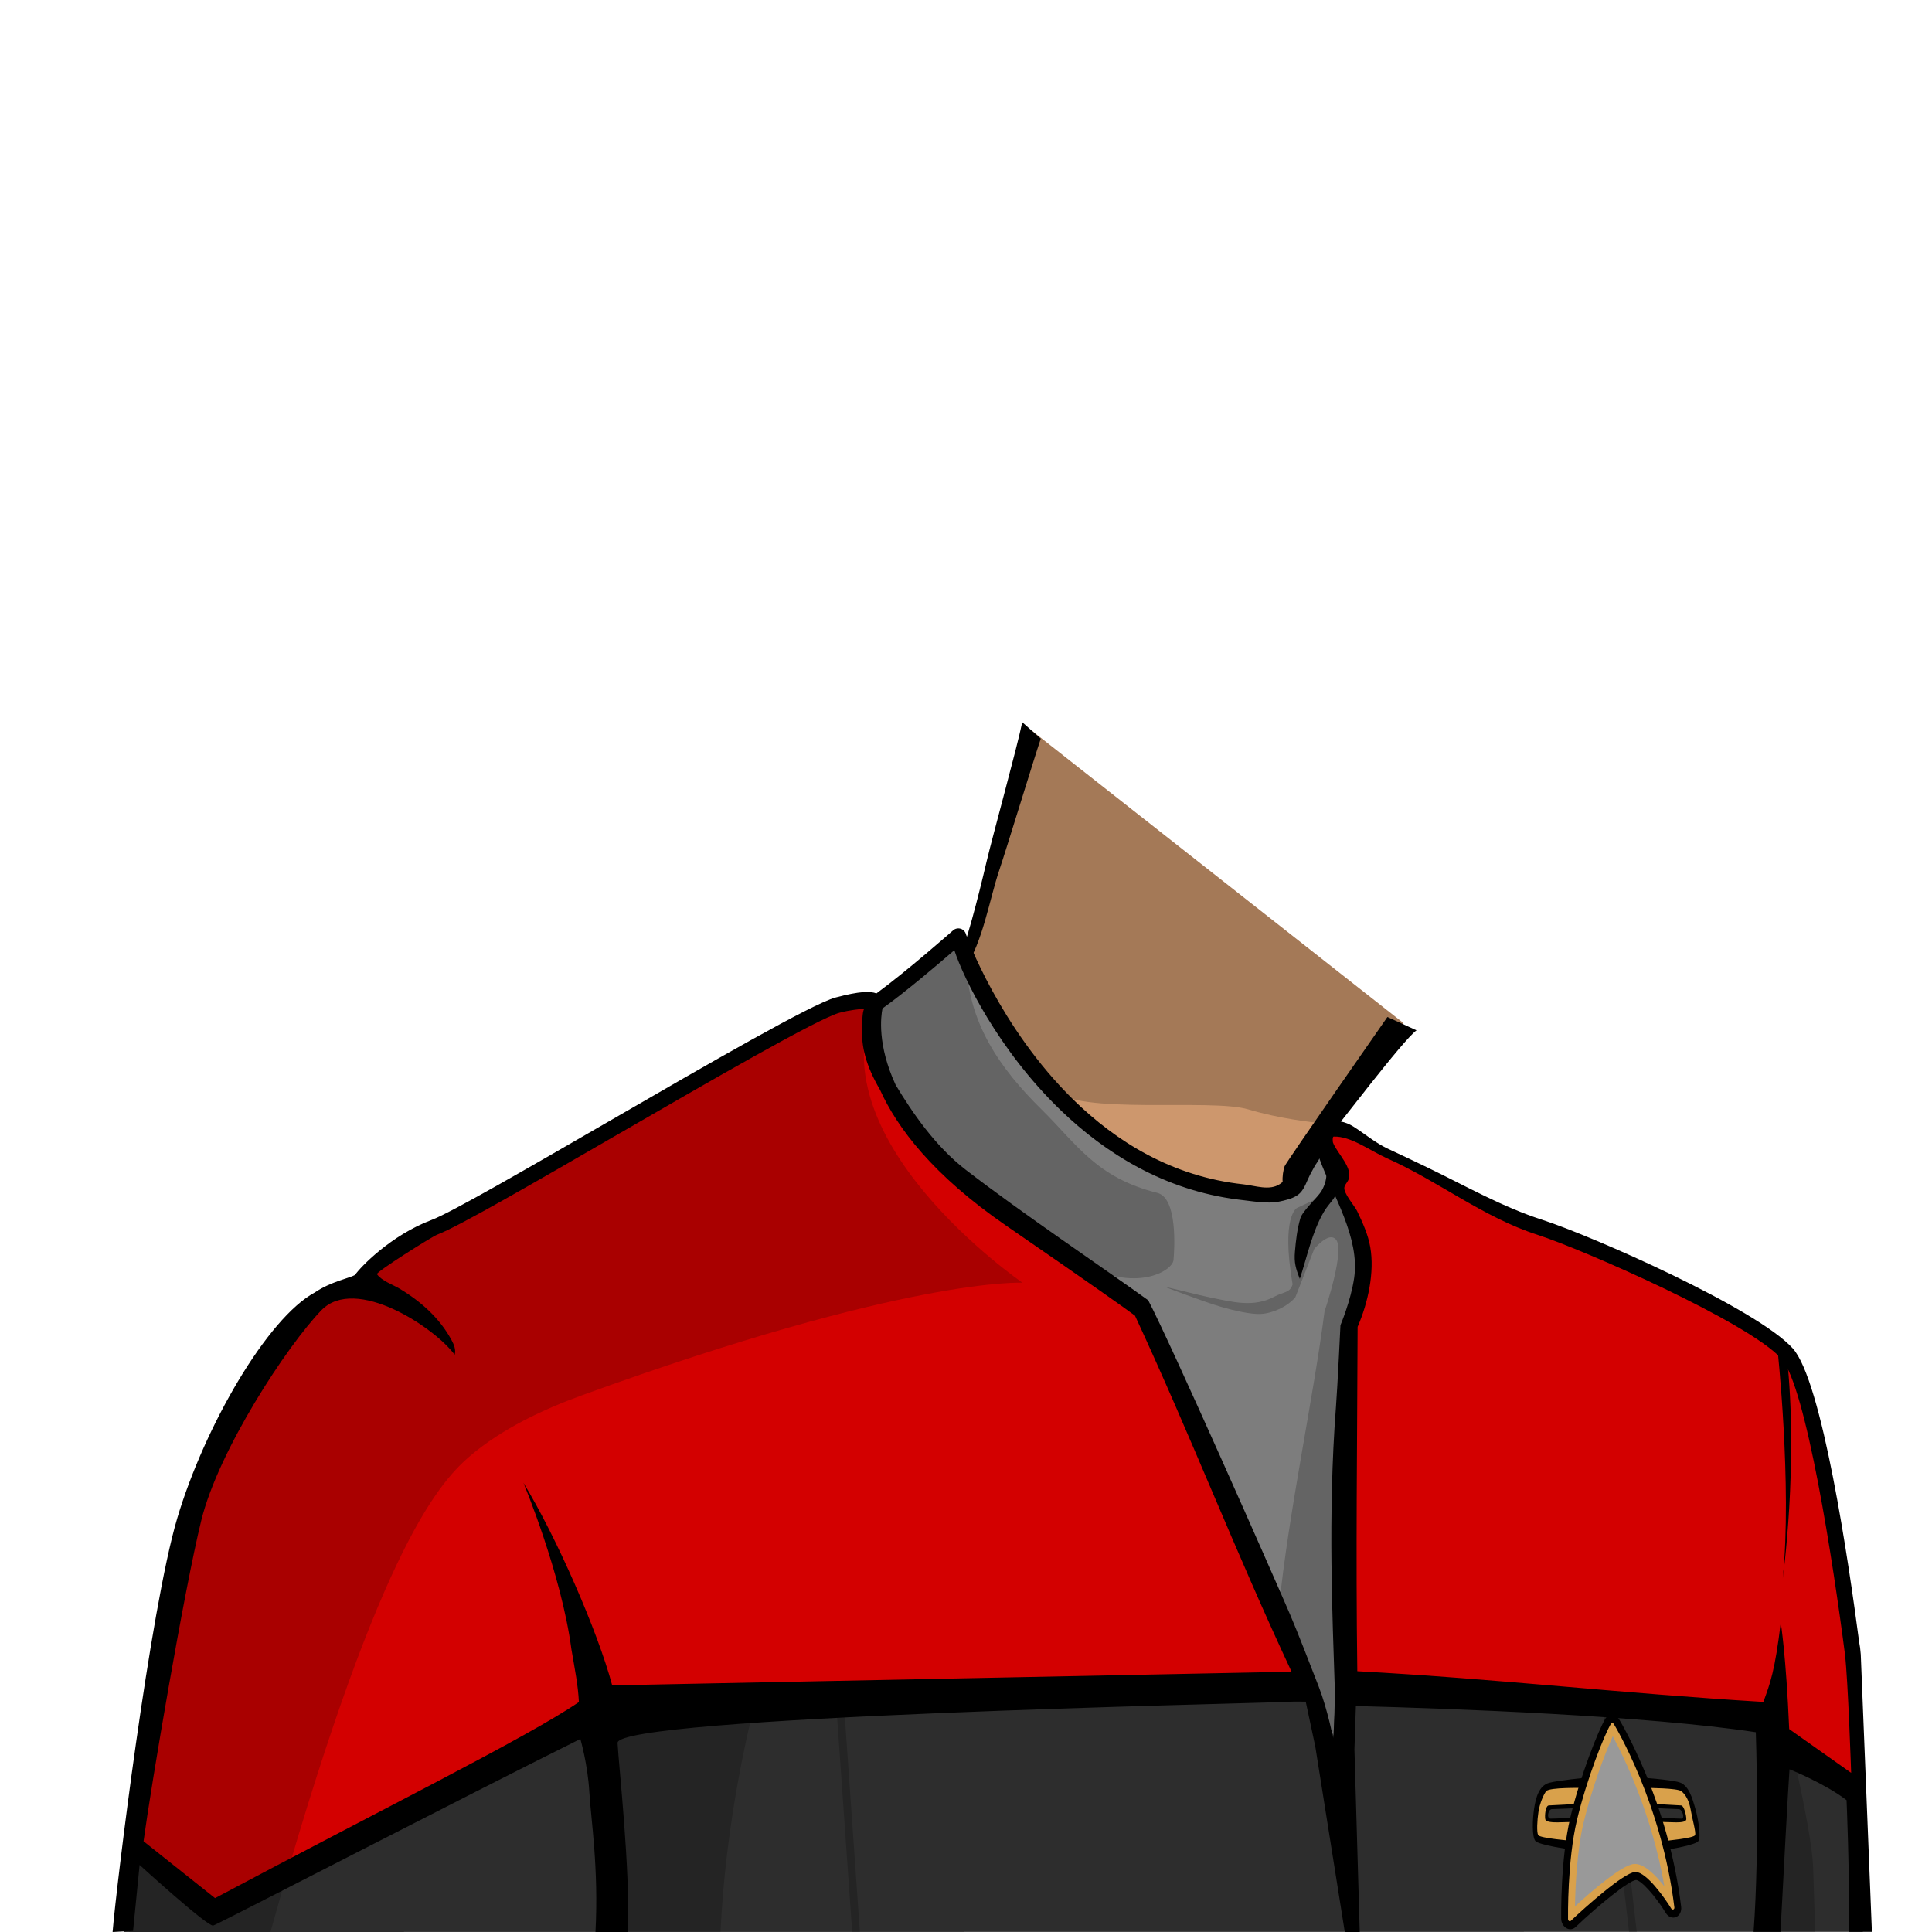
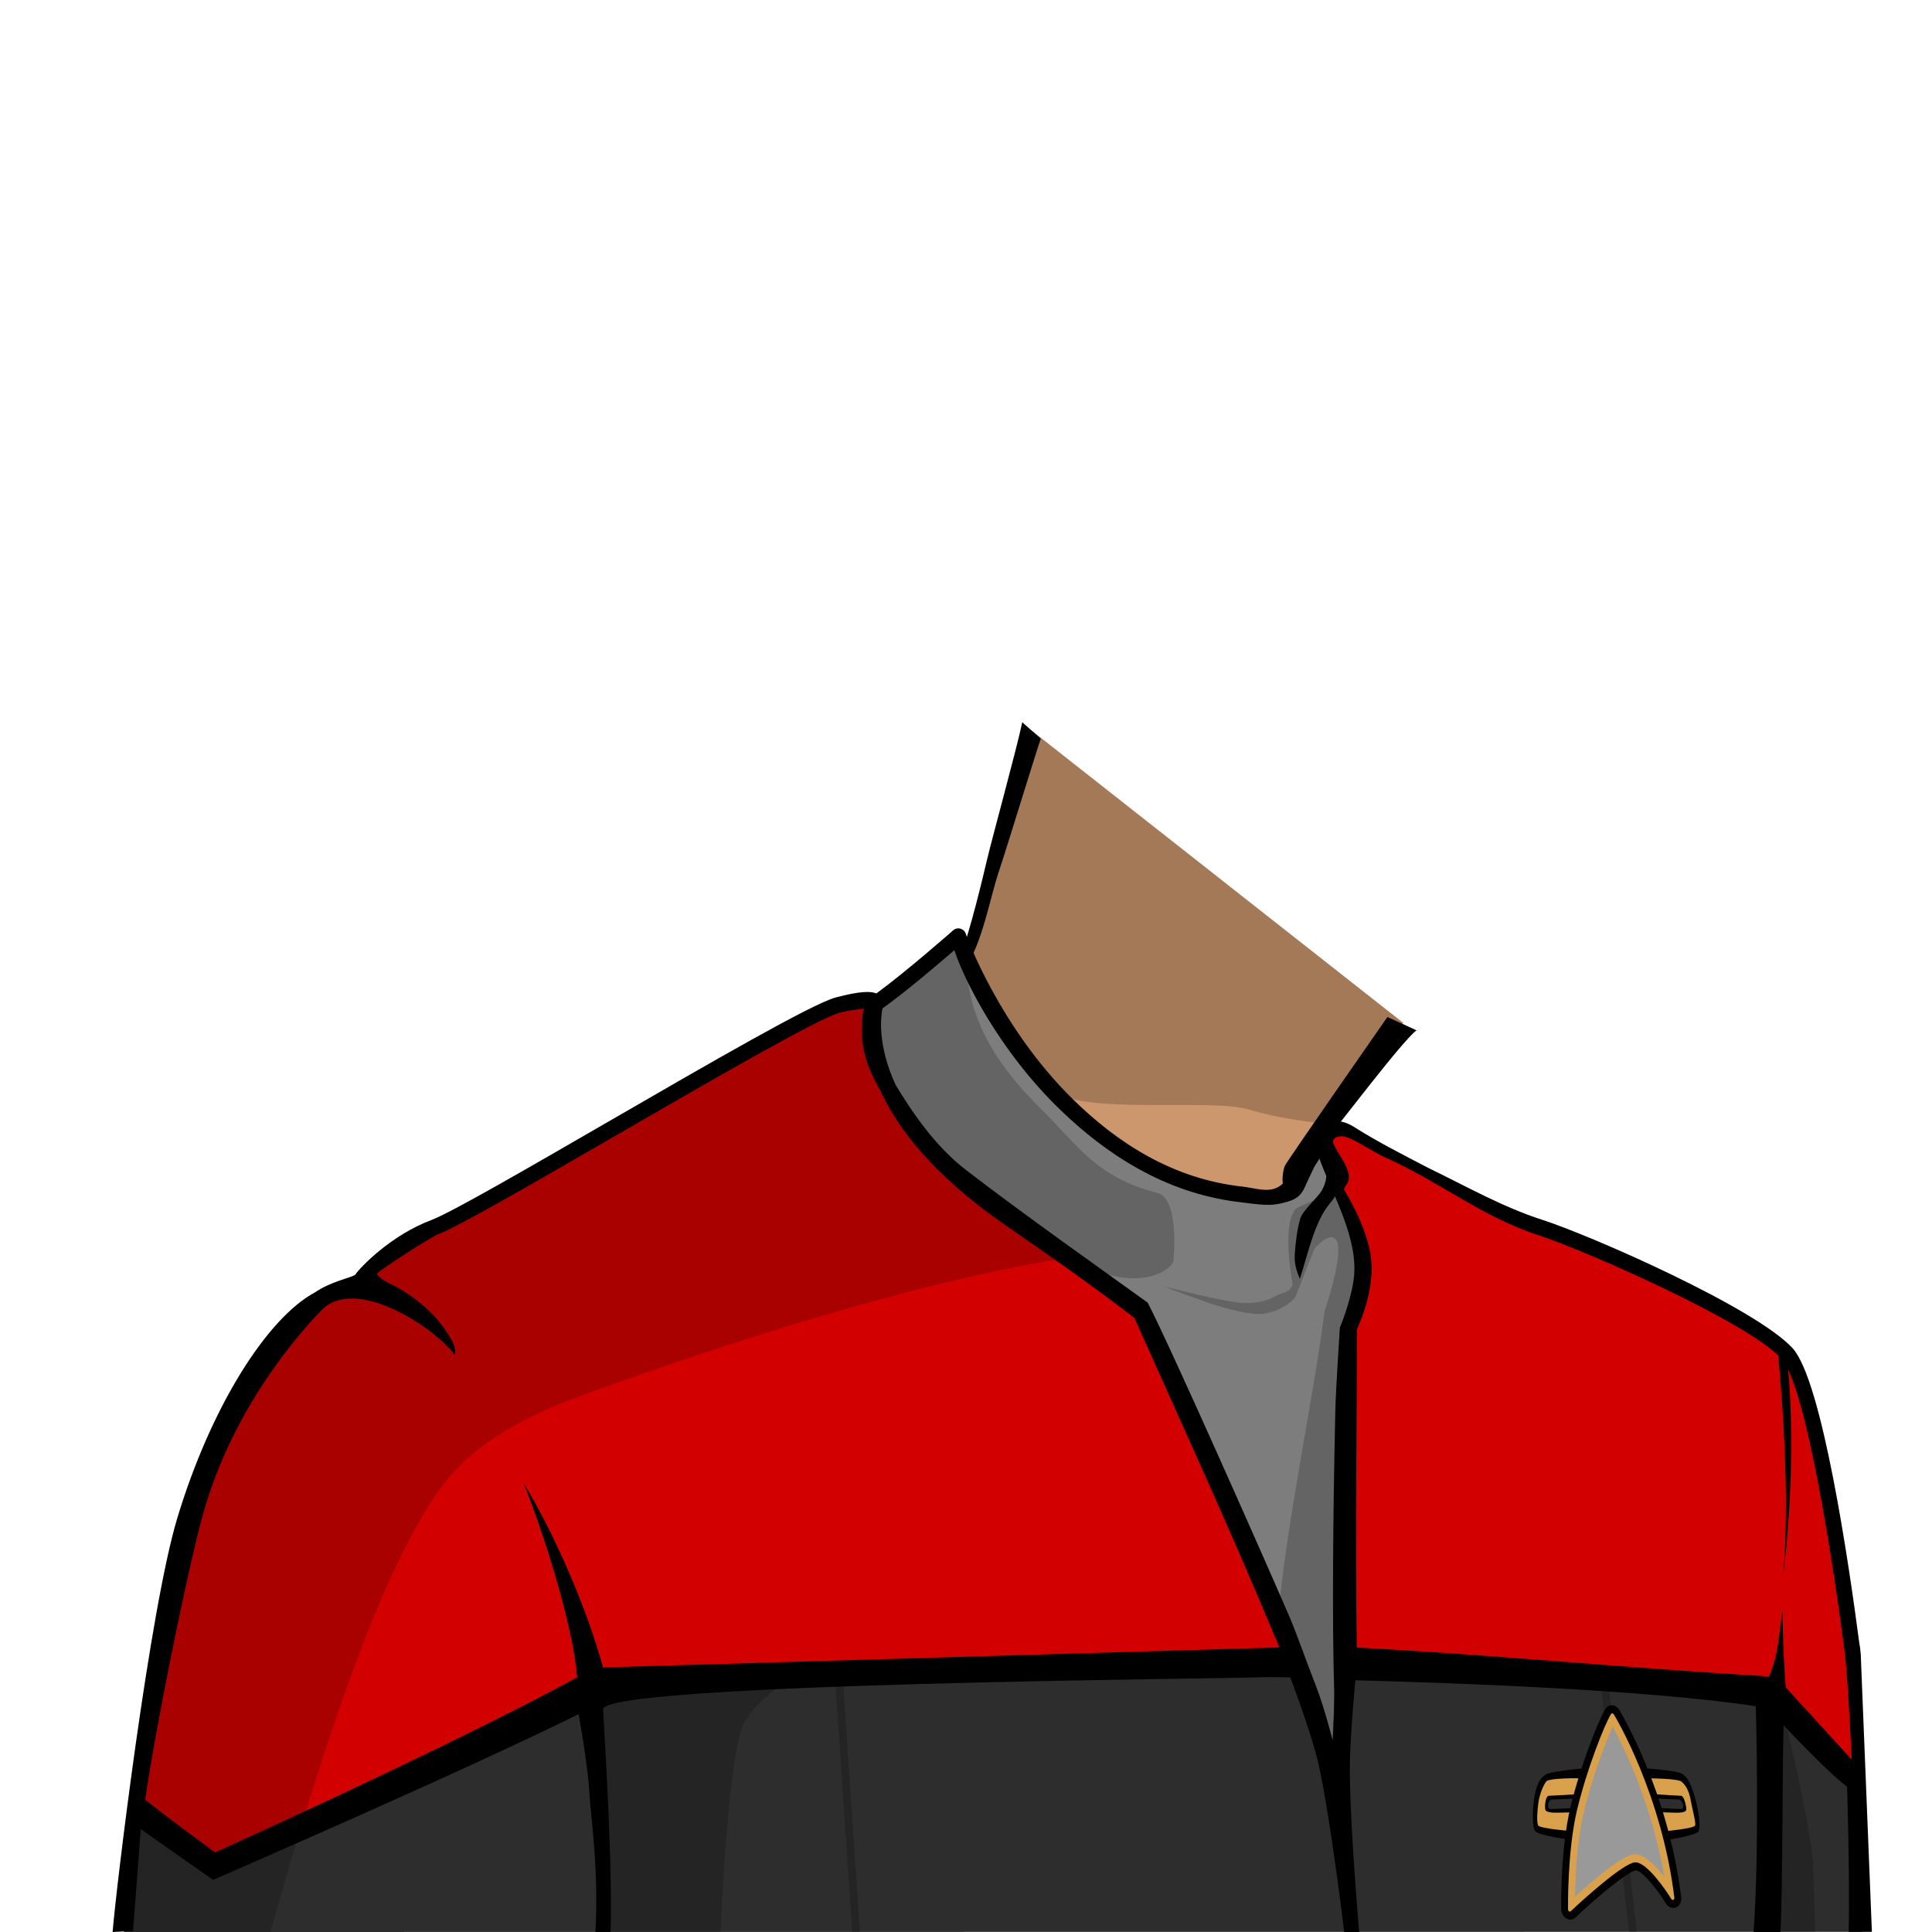
<svg xmlns="http://www.w3.org/2000/svg" version="1.1" id="svg171226" width="400" height="400" viewBox="0 0 400 400" xml:space="preserve">
  <defs id="defs171230" />
  <g id="layer1">
    <path d="m 213.633,151.294 -13.549,47.147 c 0,0 12.427,24.853 21.464,31.491 9.037,6.636 24.148,15.816 35.021,17.228 l 3.671,3.671 2.825,-2.824 5.224,-2.259 3.813,-10.875 18.428,-23.087 z" style="display:inline;fill:#cd976d;fill-opacity:1;fill-rule:nonzero;stroke:none;stroke-width:1.333" id="path171974" />
    <path d="m 200.083,198.441 c 0,0 12.867,21.571 17.836,27.064 4.969,5.493 32.696,1.831 40.543,4.185 6.339,1.901 13.099,2.665 15.471,2.891 l 16.597,-20.793 -76.897,-60.493 z" style="display:inline;opacity:0.2;fill:#000000;fill-opacity:1;fill-rule:nonzero;stroke:none;stroke-width:1.333" id="path171984" />
    <path d="m 211.645,149.528 c -1.011,4.997 -6.2,23.825 -7.369,28.788 -0.956,4.064 -1.957,8.119 -3.072,12.143 -0.516,1.859 -1.075,3.703 -1.633,5.549 -0.187,0.616 -0.955,1.863 -0.881,2.475 0.02,0.169 0.807,2.383 1.111,1.937 3.688,-5.387 5.037,-14.187 7.127,-20.381 1.491,-4.419 7.061,-22.687 8.552,-27.104 0,0 -3.833,-3.407 -3.833,-3.407" style="display:inline;fill:#000000;fill-opacity:1;fill-rule:nonzero;stroke:none;stroke-width:1.333" id="path171994" />
    <path d="m 293.276,213.319 c -2.837,2.044 -16.283,19.912 -18.592,22.531 -1.879,2.131 -4.417,10.851 -7.529,10.948 -2.104,0.065 -1.741,-3.725 -1.193,-5.332 0.263,-0.769 21.288,-30.909 21.288,-30.909 0,0 6.027,2.763 6.027,2.763" style="display:inline;fill:#000000;fill-opacity:1;fill-rule:nonzero;stroke:none;stroke-width:1.333" id="path171998" />
  </g>
  <g id="g171234" style="display:inline">
-     <path d="m 275.463,349.223 c 75.852,1.569 89.453,6.8 89.453,6.8 l 5.232,6.279 14.532,6.804 -0.871,-26.573 c -1.525,-11.003 -6.343,-44.999 -8.672,-52.571 -2.789,-9.065 -4.292,-11.159 -12.445,-16.04 -8.155,-4.881 -35.089,-19.295 -45.549,-21.619 -10.461,-2.325 -26.816,-12.736 -37.04,-17.079 l -6.471,-0.425 3.707,6.798 -0.299,2.287 c 0,0 4.841,12.761 6.261,16.736 1.42,3.976 -3.407,11.073 -3.407,11.073 l -5.679,65.869 -36.059,-64.733 -3.407,-4.543 c 0,0 -15.332,-8.517 -37.477,-27.54 -22.147,-19.024 -15.724,-34.069 -15.724,-34.069 l -0.088,-0.687 -0.775,0.516 -6.277,0.465 -40.913,21.155 -38.588,22.548 -11.856,6.044 -6.741,6.277 -9.46,6.824 C 55.016,282.271 47.656,295.124 41.881,310.732 l -15.188,70.924 c 0,0 12.671,12.299 18.199,12.121 10.294,-0.332 52.029,-20.011 72.066,-37.23 0,0 82.652,-8.893 158.505,-7.324" style="fill:#d30000;fill-opacity:1;fill-rule:nonzero;stroke:none;stroke-width:1.333" id="path171958" />
-     <path d="M 384.68,369.105 385.69,399.967 25.665,400 27.658,382.559 c 0,0 15.358,12.574 17.898,12.688 3.543,0.159 44.089,-23.391 71.401,-38.7 0,0 82.653,-8.893 158.505,-7.324 75.853,1.569 89.455,6.801 89.455,6.801 l 5.231,6.277 z" style="fill:#2d2d2d;fill-opacity:1;fill-rule:nonzero;stroke:none;stroke-width:1.333" id="path171962" />
-     <path d="m 196.989,241.882 c 22.145,19.023 37.477,27.54 37.477,27.54 l 3.408,4.543 38.259,85.397 3.477,-86.532 c 0,0 4.827,-7.099 3.407,-11.073 -1.42,-3.975 -6.26,-16.737 -6.26,-16.737 l 0.297,-2.285 -4.085,-7.177 -0.565,0.152 -4.115,10.039 -5.225,2.259 -2.824,-0.134 -3.672,-0.713 c -10.873,-1.412 -25.983,-10.591 -35.02,-17.228 -9.039,-6.637 -21.465,-31.491 -21.465,-31.491 -0.496,-1.461 -1.316,-2.621 -2.245,-3.816 l -12.553,9.764 -4.107,2.737 0.089,0.687 c 0,0 -6.423,15.047 15.723,34.069" style="fill:#7d7d7d;fill-opacity:1;fill-rule:nonzero;stroke:none;stroke-width:1.333" id="path171966" />
+     <path d="m 365.874,352.67 4.274,9.632 14.532,6.804 -0.871,-26.573 c -1.525,-11.003 -6.343,-44.999 -8.672,-52.571 -2.789,-9.065 -4.292,-11.159 -12.445,-16.04 -8.155,-4.881 -35.089,-19.295 -45.549,-21.619 -10.461,-2.325 -26.816,-12.736 -37.04,-17.079 l -6.471,-0.425 3.707,6.798 -0.299,2.287 c 0,0 4.841,12.761 6.261,16.736 1.42,3.976 -3.407,11.073 -3.407,11.073 0,0 -6.927,7.89 -17.176,7.905 -9.221,0.014 -24.562,-6.769 -24.562,-6.769 l -3.407,-4.543 c 0,0 -15.332,-8.517 -37.477,-27.54 -22.147,-19.024 -15.724,-34.069 -15.724,-34.069 l -0.088,-0.687 -0.775,0.516 -6.277,0.465 -40.913,21.155 -38.588,22.548 -11.856,6.044 -6.741,6.277 -9.46,6.824 C 55.016,282.271 47.656,295.124 41.881,310.732 l -15.188,70.924 c 0,0 13.151,7.029 18.678,6.851 10.294,-0.332 56.341,-19.532 76.377,-36.751" style="fill:#d30000;fill-opacity:1;fill-rule:nonzero;stroke:none;stroke-width:1.333" id="path171958" />
+     <path d="M 384.68,369.105 385.69,399.967 25.665,400 28.616,377.289 c 0,0 14.16,9.939 16.7,10.053 3.543,0.159 49.717,-21.355 77.03,-36.664 0,0 76.785,-8.295 152.637,-6.725 75.853,1.569 91.131,6.682 91.131,6.682 l 4.512,5.439 z" style="fill:#2d2d2d;fill-opacity:1;fill-rule:nonzero;stroke:none;stroke-width:1.333" id="path171962" />
+     <path d="m 196.989,241.882 c 22.145,19.023 37.477,27.54 37.477,27.54 l 3.408,4.543 38.005,87.091 3.731,-88.226 c 0,0 4.827,-7.099 3.407,-11.073 -1.42,-3.975 -6.26,-16.737 -6.26,-16.737 l 0.297,-2.285 -4.085,-7.177 -0.565,0.152 -4.115,10.039 -5.225,2.259 -2.824,-0.134 -3.672,-0.713 c -10.873,-1.412 -25.983,-10.591 -35.02,-17.228 -9.039,-6.637 -21.465,-31.491 -21.465,-31.491 -0.496,-1.461 -1.316,-2.621 -2.245,-3.816 l -12.553,9.764 -4.107,2.737 0.089,0.687 c 0,0 -6.423,15.047 15.723,34.069" style="fill:#7d7d7d;fill-opacity:1;fill-rule:nonzero;stroke:none;stroke-width:1.333" id="path171966" />
    <path d="m 276.073,242.231 c 0.331,0.753 0.6,1.593 0.683,2.789 0.224,3.213 -1.1,3.249 -2.696,5.944 -2.387,4.032 -3.481,9.401 -4.947,13.809 -0.872,-2.219 -1.201,-3.377 -1.008,-5.648 0.196,-2.313 0.449,-4.564 1.104,-6.844 0.465,-1.623 3.623,-4.367 4.415,-5.741 1.599,-2.768 0.995,-5.079 0.372,-8.043 0.239,0.32 0.437,0.327 0.74,0.593 0.36,1.305 0.901,2.147 1.337,3.14" style="fill:#000000;fill-opacity:1;fill-rule:nonzero;stroke:none;stroke-width:1.333" id="path172002" />
    <path d="m 367.954,278.712 c 0,0 3.129,28.845 1.144,48.113 0,0 3.301,-23.672 0.824,-46.241 z" style="fill:#000000;fill-opacity:1;fill-rule:nonzero;stroke:none;stroke-width:1.333" id="path172006" />
-     <path id="path172010" style="fill:#000000;fill-opacity:1;fill-rule:nonzero;stroke:none;stroke-width:1.333" d="m 198.072,192.248 c -0.268,0.058 -0.52,0.182 -0.732,0.369 -0.101,0.089 -9.604,8.461 -15.891,13.061 -1.175,-0.487 -3.411,-0.499 -8.445,0.844 -4.851,1.295 -26.263,13.679 -46.969,25.656 -16.791,9.712 -32.651,18.886 -36.656,20.389 -8.445,3.167 -14.804,9.809 -15.879,11.402 -1.077,0.637 -5.048,1.384 -8.318,3.619 -9.856,5.313 -22.83,27.761 -28.479,46.727 C 31.055,333.28 24.036,390.946 23.314,400 l 4.236,-0.215 1.354,-13.666 c 0,0 13.934,12.704 15.221,12.553 0.62,-0.073 51.615,-26.514 76.031,-38.637 0,0 1.522,5.183 1.861,10.984 0.34,5.801 1.955,15.71 1.27,28.98 h 6.717 c 0.49,-13.112 -1.865,-34.014 -2.146,-39.131 -0.302,-5.482 131.389,-8.16 138.363,-8.508 0.876,-0.044 1.664,-0.088 4.119,-0.046 l 1.982,9.304 L 278.426,400 h 3.094 l -1.097,-37.837 0.3,-8.948 c 19.773,0.51 60.207,1.992 82.8,5.424 0,0 0.826,23.996 -0.463,41.328 h 5.574 c 0.484,-9.216 1.593,-30.139 1.863,-33.656 0,0 7.277,2.904 11.811,6.391 0,0 0.671,14.695 0.459,27.266 h 4.791 l -2.305,-57.434 c -0.073,-1.019 -0.189,-1.865 -0.332,-2.562 -2.157,-16.449 -7.678,-54.121 -13.764,-60.818 -7.536,-8.299 -41.549,-23.283 -51.865,-26.611 -8.256,-2.663 -15.869,-7.013 -23.65,-10.775 -2.757,-1.332 -5.524,-2.645 -8.299,-3.939 -2.576,-1.201 -4.797,-3.113 -7.195,-4.625 -1.403,-0.875 -3.832,-1.678 -5.293,-0.541 -1.989,1.547 -3.576,3.565 -4.844,5.73 -1.601,2.331 -2.625,5.123 -5.014,6.742 -2.155,1.461 -5.133,0.327 -7.578,0.065 -14.741,-1.584 -26.368,-8.879 -35.191,-17.516 -15.285,-14.962 -22.157,-33.949 -22.232,-34.244 -0.14,-0.549 -0.556,-0.986 -1.098,-1.154 -0.273,-0.084 -0.556,-0.093 -0.824,-0.035 z m -0.486,4.477 c 1.878,5.77 9.131,20.718 22.01,33.129 9.29,8.952 21.507,16.584 36.746,18.5 5.148,0.647 6.744,0.886 9.359,0.232 1.229,-0.307 2.524,-0.666 3.43,-1.553 1,-0.979 1.462,-2.604 2.104,-3.828 0.331,-0.632 0.67,-1.259 1.02,-1.879 0.116,-0.205 0.957,-1.33 0.889,-1.52 2.797,7.711 8.445,16.426 7.219,24.789 -0.695,4.732 -2.834,9.769 -2.834,9.769 0,0 -0.606,12.671 -0.936,16.971 -1.718,22.382 -0.657,44.682 -0.267,57.388 0.122,3.962 -0.16,9.277 -0.273,11.085 -0.017,0.277 -1.172,-5.844 -3.034,-10.639 -2.016,-5.19 -4.464,-11.505 -5.942,-14.948 -3.732,-8.696 -24.572,-55.866 -29.347,-65.009 -9.152,-6.614 -26.056,-17.973 -37.76,-27.002 -6.407,-4.941 -11.178,-12.017 -14.542,-17.603 -3.816,-8.269 -3.059,-14.164 -2.719,-15.82 4.791,-3.425 11.592,-9.217 14.879,-12.062 z m -18.669,12.108 c -0.425,0.848 -0.379,2.751 -0.434,4.118 -0.147,3.679 0.725,7.559 3.699,12.651 3.573,7.921 11.018,17.746 26.092,28.125 18.396,12.667 24.64,17.118 26.709,18.662 0.012,0.028 0.024,0.053 0.039,0.08 11.633,25.052 20.602,48.458 32.382,73.641 L 126.75,348.939 c -3.002,-11.223 -11.587,-30.82 -18.375,-41.928 0,0 7.842,18.711 9.93,34.447 0.759,4.437 1.374,7.453 1.549,10.938 -10.854,7.391 -40.471,22.025 -75.328,40.594 L 29.721,381.217 c 1.511,-11.199 8.378,-51.918 11.955,-66.447 3.577,-14.529 17.764,-36.146 24.85,-43.482 7.085,-7.337 23.557,3.639 27.609,9.201 0.307,-1.035 -0.155,-2.13 -0.67,-3.078 -2.468,-4.544 -6.364,-7.996 -10.762,-10.621 -1.479,-0.881 -3.62,-1.568 -4.656,-2.98 -0.307,-0.42 11.427,-7.801 12.475,-8.193 4.259,-1.597 19.499,-10.412 37.143,-20.619 19.567,-11.317 41.745,-24.145 46.18,-25.328 2.173,-0.58 4.103,-0.722 5.073,-0.835 z m 97.207,26.486 c 3.541,-0.148 7.586,2.957 11.074,4.508 10.635,4.731 19.858,12.189 31.094,15.814 9.488,3.06 43.609,18.043 50.502,25.631 5.132,5.649 10.782,42.522 13.191,61.262 0.639,5.392 1.277,24.523 1.277,24.523 l -12.828,-9.074 c -0.649,-15.305 -1.748,-22.016 -1.748,-22.016 -1.2,9.905 -2.176,12.554 -3.602,16.398 -29.676,-1.794 -54.383,-4.733 -84.067,-6.36 -0.326,-24.62 -0.022,-46.646 0.062,-71.294 2.175,-4.993 3.531,-11.326 2.619,-16.524 -0.462,-2.633 -1.583,-5.068 -2.725,-7.46 -0.501,-1.049 -2.944,-3.772 -2.62,-4.983 0.125,-0.467 0.52,-0.887 0.738,-1.307 1.3,-2.493 -2.348,-5.727 -3.117,-7.904 -0.044,-0.124 -0.133,-1.203 0.148,-1.215 z" />
+     <path id="path172010" style="fill:#000000;fill-opacity:1;fill-rule:nonzero;stroke:none;stroke-width:1.333" d="m 198.072,192.248 c -0.268,0.058 -0.52,0.182 -0.732,0.369 -0.101,0.089 -9.604,8.461 -15.891,13.061 -1.175,-0.487 -3.411,-0.499 -8.445,0.844 -4.851,1.295 -26.263,13.679 -46.969,25.656 -16.791,9.712 -32.651,18.886 -36.656,20.389 -8.445,3.167 -14.804,9.809 -15.879,11.402 -1.077,0.637 -5.048,1.384 -8.318,3.619 -9.856,5.313 -21.475,23.527 -28.479,46.727 C 30.984,333.259 24.036,390.946 23.314,400 l 4.236,-0.215 1.593,-21.091 c 0,0 13.426,9.462 14.981,10.517 1.967,-0.895 51.256,-22.202 75.672,-34.325 0,0 1.881,10.333 2.221,16.134 0.34,5.801 1.955,15.71 1.27,28.98 h 3.124 c 0.49,-13.112 -1.266,-40.96 -1.548,-46.077 -0.302,-5.482 129.751,-6.328 136.725,-6.676 0.876,-0.044 3.104,-0.004 5.559,0.038 0,0 4.546,12.012 5.893,18.166 2.49,11.38 5.265,34.549 5.265,34.549 h 3.094 c 0,0 -1.985,-22.811 -1.936,-34.244 0.025,-5.829 1.138,-17.875 1.138,-17.875 19.773,0.51 60.327,1.937 82.919,5.368 0,0 0.826,29.419 -0.463,46.751 h 5.574 c 0.484,-9.216 0.395,-39.274 0.666,-42.791 0,0 8.595,9.251 13.128,12.738 0,0 0.551,17.449 0.339,30.02 h 4.791 l -2.305,-57.434 c -0.073,-1.019 -0.189,-1.865 -0.332,-2.562 -2.157,-16.449 -7.678,-54.121 -13.764,-60.818 -7.536,-8.299 -41.549,-23.283 -51.865,-26.611 -8.256,-2.663 -15.869,-7.013 -23.65,-10.775 -5.245,-2.731 -10.498,-5.397 -15.494,-8.564 -1.403,-0.875 -3.832,-1.678 -5.293,-0.541 -1.989,1.547 -3.576,3.565 -4.844,5.73 -1.601,2.331 -2.745,5.602 -5.133,7.221 -2.155,1.461 -5.133,0.327 -7.578,0.065 -14.741,-1.584 -26.248,-9.358 -35.072,-17.995 -15.285,-14.962 -22.157,-33.949 -22.232,-34.244 -0.14,-0.549 -0.556,-0.986 -1.098,-1.154 -0.273,-0.084 -0.556,-0.093 -0.824,-0.035 z m -0.486,4.477 c 1.878,5.77 9.131,20.718 22.01,33.129 9.29,8.952 21.387,17.063 36.626,18.979 5.148,0.647 6.744,0.886 9.359,0.232 1.229,-0.307 2.524,-0.666 3.43,-1.553 1,-0.979 1.462,-2.604 2.104,-3.828 0.331,-0.632 0.79,-1.738 1.139,-2.358 0.116,-0.205 0.957,-1.33 0.889,-1.52 2.797,7.711 8.326,16.905 7.099,25.268 -0.695,4.732 -2.834,9.769 -2.834,9.769 0,0 -0.836,12.66 -0.936,16.971 -0.52,22.502 -0.657,44.682 -0.267,57.388 0.122,3.962 -0.16,9.277 -0.273,11.085 -0.017,0.277 -1.531,-6.203 -3.394,-10.998 -2.016,-5.19 -4.105,-11.145 -5.583,-14.588 -3.732,-8.696 -24.572,-55.866 -29.347,-65.009 -9.152,-6.614 -25.936,-18.452 -37.64,-27.481 -6.407,-4.941 -11.178,-12.017 -14.542,-17.603 -3.816,-8.269 -3.059,-14.164 -2.719,-15.82 4.791,-3.425 11.592,-9.217 14.879,-12.062 z m -18.669,12.108 c -0.425,0.848 -0.379,2.751 -0.434,4.118 -0.147,3.679 0.725,7.559 3.699,12.651 3.573,7.921 11.018,17.746 26.092,28.125 18.396,12.667 24.52,17.597 26.589,19.141 0.012,0.028 0.024,0.053 0.039,0.08 11.379,25.475 19.223,42.356 29.986,68.132 l -140.054,4.147 c -3.002,-11.223 -9.67,-27.107 -16.459,-38.215 0,0 5.926,14.4 9.69,31.214 0.759,3.479 1.254,6.734 1.429,9.021 -11.812,6.552 -39.034,19.989 -74.969,36.282 -4.836,-3.594 -9.321,-6.858 -14.466,-10.903 1.511,-11.199 7.816,-43.384 11.616,-57.857 5.387,-20.517 17.764,-36.146 24.85,-43.482 7.085,-7.337 23.557,3.639 27.609,9.201 0.307,-1.035 -0.155,-2.13 -0.67,-3.078 -2.468,-4.544 -6.364,-7.996 -10.762,-10.621 -1.479,-0.881 -3.62,-1.568 -4.656,-2.98 -0.307,-0.42 11.427,-7.801 12.475,-8.193 4.259,-1.597 19.499,-10.412 37.143,-20.619 19.567,-11.317 41.745,-24.145 46.18,-25.328 2.173,-0.58 4.103,-0.722 5.073,-0.835 z m 108.281,30.994 c 10.635,4.731 19.858,12.189 31.094,15.814 9.488,3.06 43.609,18.043 50.502,25.631 5.132,5.649 10.782,42.522 13.191,61.262 0.639,5.392 1.397,21.769 1.397,21.769 l -13.666,-14.942 c -0.649,-7.88 -0.67,-16.147 -0.67,-16.147 -1.2,9.905 -1.338,10.039 -2.763,13.883 -29.676,-1.794 -55.701,-4.374 -85.384,-6 -0.326,-24.62 -0.022,-41.257 0.062,-65.905 2.175,-4.993 3.651,-10.607 2.739,-15.806 -0.462,-2.633 -1.703,-5.907 -2.845,-8.299 -0.501,-1.049 -1.747,-3.413 -2.62,-4.863 0.125,-0.467 0.52,-0.887 0.738,-1.307 1.3,-2.493 -2.228,-6.206 -2.997,-8.383 -0.044,-0.124 -0.133,-1.203 1.778,-1.283 1.911,-0.08 5.956,3.025 9.444,4.576 z" />
    <path d="m 219.511,258.967 c -4.76,-3.349 -14.796,-9.371 -28.605,-22.44 -13.809,-13.071 -10.851,-27.127 -10.851,-27.127 l 17.783,-14.775 2.245,3.815 c 0.053,13.207 7.139,22.957 15.483,31.181 7.411,7.304 11.401,14.189 24.043,17.349 4.207,1.052 3.568,11.547 3.352,13.924 -0.216,2.377 -9.3,8.028 -23.449,-1.928" style="opacity:0.2;fill:#000000;fill-opacity:1;fill-rule:nonzero;stroke:none;stroke-width:1.333" id="path172060" />
-     <path d="m 181.55,206.677 -0.089,-0.687 -7.051,0.981 -40.913,21.155 -38.589,22.549 -11.855,6.044 -6.743,6.276 -9.459,6.824 -8.589,6.699 L 40.594,313.843 27.203,391.627 26.678,400 h 29.322 c 21.625,-77.549 34.367,-92.522 41.106,-98.368 6.739,-5.845 15.612,-9.926 23.284,-12.716 67.723,-24.627 91.302,-23.342 91.302,-23.342 0,0 -44.016,-30.208 -30.141,-58.897" style="display:inline;opacity:0.2;fill:#000000;fill-opacity:1;fill-rule:nonzero;stroke:none;stroke-width:1.333" id="path172176" />
-     <path d="m 163.992,353.131 c -14.489,1.079 -25.885,2.119 -32.533,2.761 l -6.206,2.224 c 0,0 2.16,18.548 4.041,41.884 h 19.882 c 1.04,-22.693 5.885,-42.474 6.927,-46.566" style="opacity:0.2;fill:#000000;fill-opacity:1;fill-rule:nonzero;stroke:none;stroke-width:1.333" id="path172192" />
-     <path d="m 269.85,261.505 c 1.027,-1.524 4.725,-6.693 6.627,-5.004 2.219,1.973 -2.245,15.007 -2.245,15.007 -2.319,18.076 -7.449,41.612 -9.422,61.236 l 11.649,27.198 3.153,-87.113 c 0,0 2.783,-6.711 2.783,-10.163 0,-3.452 -5.424,-16.523 -5.424,-16.523 m 3e-5,0 -8.428,3.943 c 0,0 -3.373,1.588 -0.925,15.829 -0.538,1.804 -1.824,1.499 -3.727,2.521 -4.321,2.321 -8.596,1.15 -13.329,0.187 -2.942,-0.599 -5.999,-1.469 -9.504,-2.234 0,0 8.043,3.11 11.868,4.213 2.707,0.781 6.143,1.553 8.133,1.439 2.405,-0.138 5.462,-1.483 7.128,-3.457" style="opacity:0.2;fill:#000000;fill-opacity:1;fill-rule:nonzero;stroke:none;stroke-width:1.333" id="path172208" />
+     <path d="m 181.55,206.677 -0.089,-0.687 -7.051,0.981 -40.913,21.155 -38.589,22.549 -11.855,6.044 -6.743,6.276 -9.459,6.824 -8.589,6.699 -18.387,37.684 C 33.496,340.011 28.912,364.861 26.484,391.986 L 26.678,400 h 29.322 c 21.625,-77.549 34.367,-92.522 41.106,-98.368 6.739,-5.845 15.612,-9.926 23.284,-12.716 67.723,-24.627 100.164,-28.372 100.164,-28.372 0,0 -47.609,-31.885 -39.004,-53.867" style="display:inline;opacity:0.2;fill:#000000;fill-opacity:1;fill-rule:nonzero;stroke:none;stroke-width:1.333" id="path172176" />
+     <path d="m 163.992,347.502 c -14.489,1.079 -27.203,1.64 -33.851,2.282 l -6.206,2.224 c 0,0 -0.355,24.655 1.526,47.992 l 23.714,0 c 1.04,-22.693 2.812,-39.967 5.011,-43.572 2.302,-3.774 6.059,-6.789 9.807,-8.926 z" style="opacity:0.2;fill:#000000;fill-opacity:1;fill-rule:nonzero;stroke:none;stroke-width:1.333" id="path172192" />
+     <path d="m 269.85,261.505 c 1.027,-1.524 4.725,-6.693 6.627,-5.004 2.219,1.973 -2.245,15.007 -2.245,15.007 -2.319,18.076 -7.449,41.612 -9.422,61.236 l 11.226,28.384 3.576,-88.298 c 0,0 2.783,-6.711 2.783,-10.163 0,-3.452 -5.424,-16.523 -5.424,-16.523 m 3e-5,0 -8.428,3.943 c 0,0 -3.373,1.588 -0.925,15.829 -0.538,1.804 -1.824,1.499 -3.727,2.521 -4.321,2.321 -8.596,1.15 -13.329,0.187 -2.942,-0.599 -5.999,-1.469 -9.504,-2.234 0,0 8.043,3.11 11.868,4.213 2.707,0.781 6.143,1.553 8.133,1.439 2.405,-0.138 5.462,-1.483 7.128,-3.457" style="opacity:0.2;fill:#000000;fill-opacity:1;fill-rule:nonzero;stroke:none;stroke-width:1.333" id="path172208" />
    <path style="opacity:0.2;fill:#000000;fill-opacity:1;stroke:none;stroke-width:0.912px;stroke-linecap:butt;stroke-linejoin:miter;stroke-opacity:1" d="m 368.954,353.548 c 0,0 6.169,24.649 6.438,33.172 0.269,8.523 0.429,13.28 0.429,13.28 H 366.379 Z" id="path2" />
-     <path style="color:#000000;fill:#000000;fill-opacity:0.2;-inkscape-stroke:none" d="M 174.691,352.283 173.096,352.396 176.434,400 h 1.596 z m 158.717,0.57 -1.59,0.186 L 337.281,400 h 1.59 z" id="path4" />
-     <g id="g5">
-       <path d="m 320.336,374.954 c -0.003,-0.045 0.489,-0.847 0.489,-0.847 l 7.643,-0.333 -0.331,3.025 -0.401,-0.031 c 0,0 -6.851,0.439 -7.152,0.136 -0.301,-0.303 -0.245,-1.905 -0.248,-1.951 m -2.224,5.524 c 0.421,0.767 9.071,1.863 9.071,1.863 l 3.395,-13.147 c 0,0 -8.404,-0.111 -9.603,0.109 -1.2,0.219 -2.319,1.752 -2.644,4.053 -0.327,2.301 -0.639,6.355 -0.219,7.121" style="fill:#d9a14b;fill-opacity:1;fill-rule:nonzero;stroke:none;stroke-width:1.333" id="path172018" />
-       <path d="m 348.581,376.905 c -0.228,0.303 -6.489,-0.136 -6.489,-0.136 l -0.359,0.031 -0.749,-3.025 6.963,0.333 c 0,0 0.564,0.801 0.568,0.847 0.005,0.045 0.295,1.648 0.067,1.951 m 1.511,-3.548 c -0.637,-2.301 -1.879,-3.835 -2.996,-4.053 -1.117,-0.22 -8.703,-0.111 -8.703,-0.111 l 5.029,13.148 c 0,0 7.66,-1.096 7.927,-1.863 0.265,-0.767 -0.62,-4.821 -1.257,-7.121" style="fill:#d9a14b;fill-opacity:1;fill-rule:nonzero;stroke:none;stroke-width:1.333" id="path172022" />
+     <path style="color:#000000;fill:#000000;fill-opacity:0.2;-inkscape-stroke:none" d="m 174.572,348.451 -1.596,0.113 L 176.434,400 h 1.596 z m 158.477,0.451 -1.59,0.186 L 337.281,400 h 1.59 z" id="path4" />
+     <g id="g5" transform="translate(0,-2)">
+       <path id="path172022" style="fill:#d9a14b;fill-opacity:1;fill-rule:nonzero;stroke:none;stroke-width:1.333" d="m 348.581,376.905 c -0.228,0.303 -6.489,-0.136 -6.489,-0.136 l -0.359,0.031 -0.749,-3.025 6.963,0.333 c 0,0 0.564,0.801 0.568,0.847 0.005,0.045 0.295,1.648 0.067,1.951 m 1.511,-3.548 c -0.637,-2.301 -1.879,-3.835 -2.996,-4.053 -1.117,-0.22 -8.703,-0.111 -8.703,-0.111 l 5.029,13.148 c 0,0 7.66,-1.096 7.927,-1.863 0.265,-0.767 -0.62,-4.821 -1.257,-7.121 m -29.266,0.75 7.643,-0.333 -0.331,3.025 -0.401,-0.031 c 0,0 -6.851,0.439 -7.152,0.136 -0.301,-0.303 -0.245,-1.905 -0.248,-1.951 -0.003,-0.045 0.489,-0.847 0.489,-0.847 z m -2.713,6.371 c 0.421,0.767 9.071,1.863 9.071,1.863 l 3.395,-13.147 c 0,0 -8.404,-0.111 -9.603,0.109 -1.2,0.219 -2.319,1.752 -2.644,4.053 -0.327,2.301 -0.639,6.355 -0.219,7.121" />
      <path d="m 325.073,398.597 c -0.169,0 -0.344,-0.048 -0.505,-0.144 -0.38,-0.228 -0.629,-0.685 -0.636,-1.172 -0.007,-0.495 -0.149,-12.216 1.869,-20.723 2.048,-8.625 5.789,-17.973 7.144,-20.191 0.195,-0.316 0.515,-0.491 0.857,-0.472 0.344,0.02 0.671,0.232 0.877,0.572 0.409,0.673 10.048,16.731 12.683,38.383 0.069,0.569 -0.197,1.092 -0.647,1.272 -0.448,0.181 -0.967,-0.028 -1.259,-0.508 -1.793,-2.937 -5.16,-7.211 -6.788,-7.211 -0.021,0 -0.044,0 -0.065,0.003 -1.827,0.135 -8.644,5.891 -12.901,9.935 -0.179,0.169 -0.401,0.256 -0.629,0.256" style="fill:#d9a14b;fill-opacity:1;fill-rule:nonzero;stroke:none;stroke-width:1.333" id="path172026" />
      <path d="m 333.802,356.726 c -0.108,0 -0.208,0.059 -0.269,0.159 -1.331,2.177 -5.017,11.407 -7.045,19.949 -1.995,8.397 -1.852,20.003 -1.845,20.493 0.003,0.161 0.085,0.315 0.212,0.391 0.123,0.073 0.277,0.059 0.379,-0.037 2.896,-2.752 10.927,-9.931 13.277,-10.104 l 0.108,-0.004 c 2.275,0 6.117,5.48 7.407,7.592 0.097,0.16 0.269,0.228 0.417,0.171 0.152,-0.061 0.241,-0.236 0.217,-0.425 -2.609,-21.449 -12.144,-37.327 -12.548,-37.992 -0.069,-0.113 -0.179,-0.185 -0.292,-0.191 -0.005,-0.001 -0.012,-0.001 -0.017,-0.001 m -8.677,42.703 c -0.288,0 -0.579,-0.083 -0.843,-0.24 -0.632,-0.38 -1.048,-1.145 -1.06,-1.953 -0.007,-0.499 -0.152,-12.333 1.895,-20.952 2.067,-8.705 5.863,-18.175 7.241,-20.429 0.323,-0.527 0.851,-0.825 1.427,-0.789 0.573,0.033 1.12,0.389 1.464,0.955 0.413,0.68 10.156,16.905 12.816,38.773 0.116,0.947 -0.327,1.819 -1.076,2.119 -0.748,0.301 -1.612,-0.045 -2.1,-0.845 -2.143,-3.511 -5.14,-6.831 -6.168,-6.831 -1.479,0.108 -7.675,5.137 -12.548,9.767 -0.289,0.275 -0.663,0.427 -1.048,0.427" style="fill:#000000;fill-opacity:1;fill-rule:nonzero;stroke:none;stroke-width:1.333" id="path172030" />
      <path d="m 333.908,359.481 c -1.611,3.492 -4.417,11.02 -6.051,17.904 -1.372,5.775 -1.703,13.329 -1.777,17.309 3.332,-3.047 9.717,-8.592 12.24,-8.777 2.024,-0.152 4.455,2.313 6.275,4.64 -2.589,-15.004 -8.412,-26.855 -10.687,-31.076" style="fill:#999999;fill-opacity:1;fill-rule:nonzero;stroke:none;stroke-width:1.333" id="path172034" />
-       <path d="m 345.498,382.888 c 0,0 5.656,-0.876 6.165,-1.753 0.508,-0.876 -0.019,-4.417 -0.647,-6.608 -0.627,-2.192 -1.369,-5.005 -3.445,-5.553 -2.077,-0.547 -7.087,-0.876 -7.087,-0.876 l 0.701,2.081 c 0,0 6.067,0.023 6.897,0.657 0.969,0.741 1.653,2.071 1.972,3.944 0.305,1.799 1.096,4.492 0.904,5.149 -0.192,0.657 -6.216,1.205 -6.216,1.205 z" style="fill:#000000;fill-opacity:1;fill-rule:nonzero;stroke:none;stroke-width:1.333" id="path172038" />
-       <path d="m 343.279,376.315 c 0,0 3.987,0.219 4.831,0.219 0.844,0 0.153,-1.972 -0.523,-1.972 -0.675,0 -4.999,-0.219 -4.999,-0.219 l -0.083,-0.876 c 0,0 4.84,0.319 5.516,0.328 0.676,0.009 1.133,2.191 1.111,2.849 -0.023,0.657 -1.457,0.657 -2.217,0.657 -0.759,0 -3.469,-0.111 -3.469,-0.111 z" style="fill:#000000;fill-opacity:1;fill-rule:nonzero;stroke:none;stroke-width:1.333" id="path172042" />
-       <path d="m 324.977,382.888 c 0,0 -6.397,-0.876 -7.105,-1.753 -0.707,-0.876 -0.588,-4.449 -0.256,-6.64 0.332,-2.192 0.979,-4.848 3.184,-5.396 2.205,-0.548 7.284,-1.001 7.284,-1.001 l -0.432,2.081 c 0,0 -6.832,-0.155 -7.517,0.657 -0.541,0.643 -1.349,2.54 -1.615,4.293 -0.267,1.753 -0.388,4.143 -0.068,4.8 0.32,0.657 7.071,1.205 7.071,1.205 z" style="fill:#000000;fill-opacity:1;fill-rule:nonzero;stroke:none;stroke-width:1.333" id="path172046" />
-       <path d="m 326.348,376.315 c 0,0 -4.372,0.219 -5.305,0.219 -0.932,0 -0.493,-1.972 0.253,-1.972 0.747,0 5.491,-0.219 5.491,-0.219 l -0.053,-0.876 c 0,0 -5.299,0.319 -6.044,0.328 -0.745,0.009 -0.892,2.191 -0.759,2.849 0.133,0.657 1.72,0.657 2.559,0.657 0.84,0 3.819,-0.111 3.819,-0.111 z" style="fill:#000000;fill-opacity:1;fill-rule:nonzero;stroke:none;stroke-width:1.333" id="path172050" />
+       <path id="path172046" style="fill:#000000;fill-opacity:1;fill-rule:nonzero;stroke:none;stroke-width:1.333" d="m 324.977,382.888 c 0,0 -6.397,-0.876 -7.105,-1.753 -0.707,-0.876 -0.588,-4.449 -0.256,-6.64 0.332,-2.192 0.979,-4.848 3.184,-5.396 2.205,-0.548 7.284,-1.001 7.284,-1.001 l -0.432,2.081 c 0,0 -6.832,-0.155 -7.517,0.657 -0.541,0.643 -1.349,2.54 -1.615,4.293 -0.267,1.753 -0.388,4.143 -0.068,4.8 0.32,0.657 7.071,1.205 7.071,1.205 z m 20.521,0 c 0,0 5.656,-0.876 6.165,-1.753 0.508,-0.876 -0.019,-4.417 -0.647,-6.608 -0.627,-2.192 -1.369,-5.005 -3.445,-5.553 -2.077,-0.547 -7.087,-0.876 -7.087,-0.876 l 0.701,2.081 c 0,0 6.067,0.023 6.897,0.657 0.969,0.741 1.653,2.071 1.972,3.944 0.305,1.799 1.096,4.492 0.904,5.149 -0.192,0.657 -6.216,1.205 -6.216,1.205 z" />
+       <path id="path172050" style="fill:#000000;fill-opacity:1;fill-rule:nonzero;stroke:none;stroke-width:1.333" d="m 326.348,376.315 c 0,0 -4.372,0.219 -5.305,0.219 -0.932,0 -0.493,-1.972 0.253,-1.972 0.747,0 5.491,-0.219 5.491,-0.219 l -0.053,-0.876 c 0,0 -5.299,0.319 -6.044,0.328 -0.745,0.009 -0.892,2.191 -0.759,2.849 0.133,0.657 1.72,0.657 2.559,0.657 0.84,0 3.819,-0.111 3.819,-0.111 z m 16.931,0 c 0,0 3.987,0.219 4.831,0.219 0.844,0 0.153,-1.972 -0.523,-1.972 -0.675,0 -4.999,-0.219 -4.999,-0.219 l -0.083,-0.876 c 0,0 4.84,0.319 5.516,0.328 0.676,0.009 1.133,2.191 1.111,2.849 -0.023,0.657 -1.457,0.657 -2.217,0.657 -0.759,0 -3.469,-0.111 -3.469,-0.111 z" />
    </g>
  </g>
  <g id="layer2" style="display:none">
    <path style="display:inline;fill:none;stroke:#000000;stroke-width:0.8;stroke-linecap:butt;stroke-linejoin:miter;stroke-dasharray:none;stroke-opacity:1" d="m 260.12,248.623 23.292,-42.735" id="path1746" />
    <path style="color:#000000;display:inline;fill:#000000;fill-opacity:0.2;-inkscape-stroke:none" d="m 280.57,203.944 -23.462,43.159 1.79,0.838 23.124,-42.82 z" id="path1748" />
  </g>
</svg>
